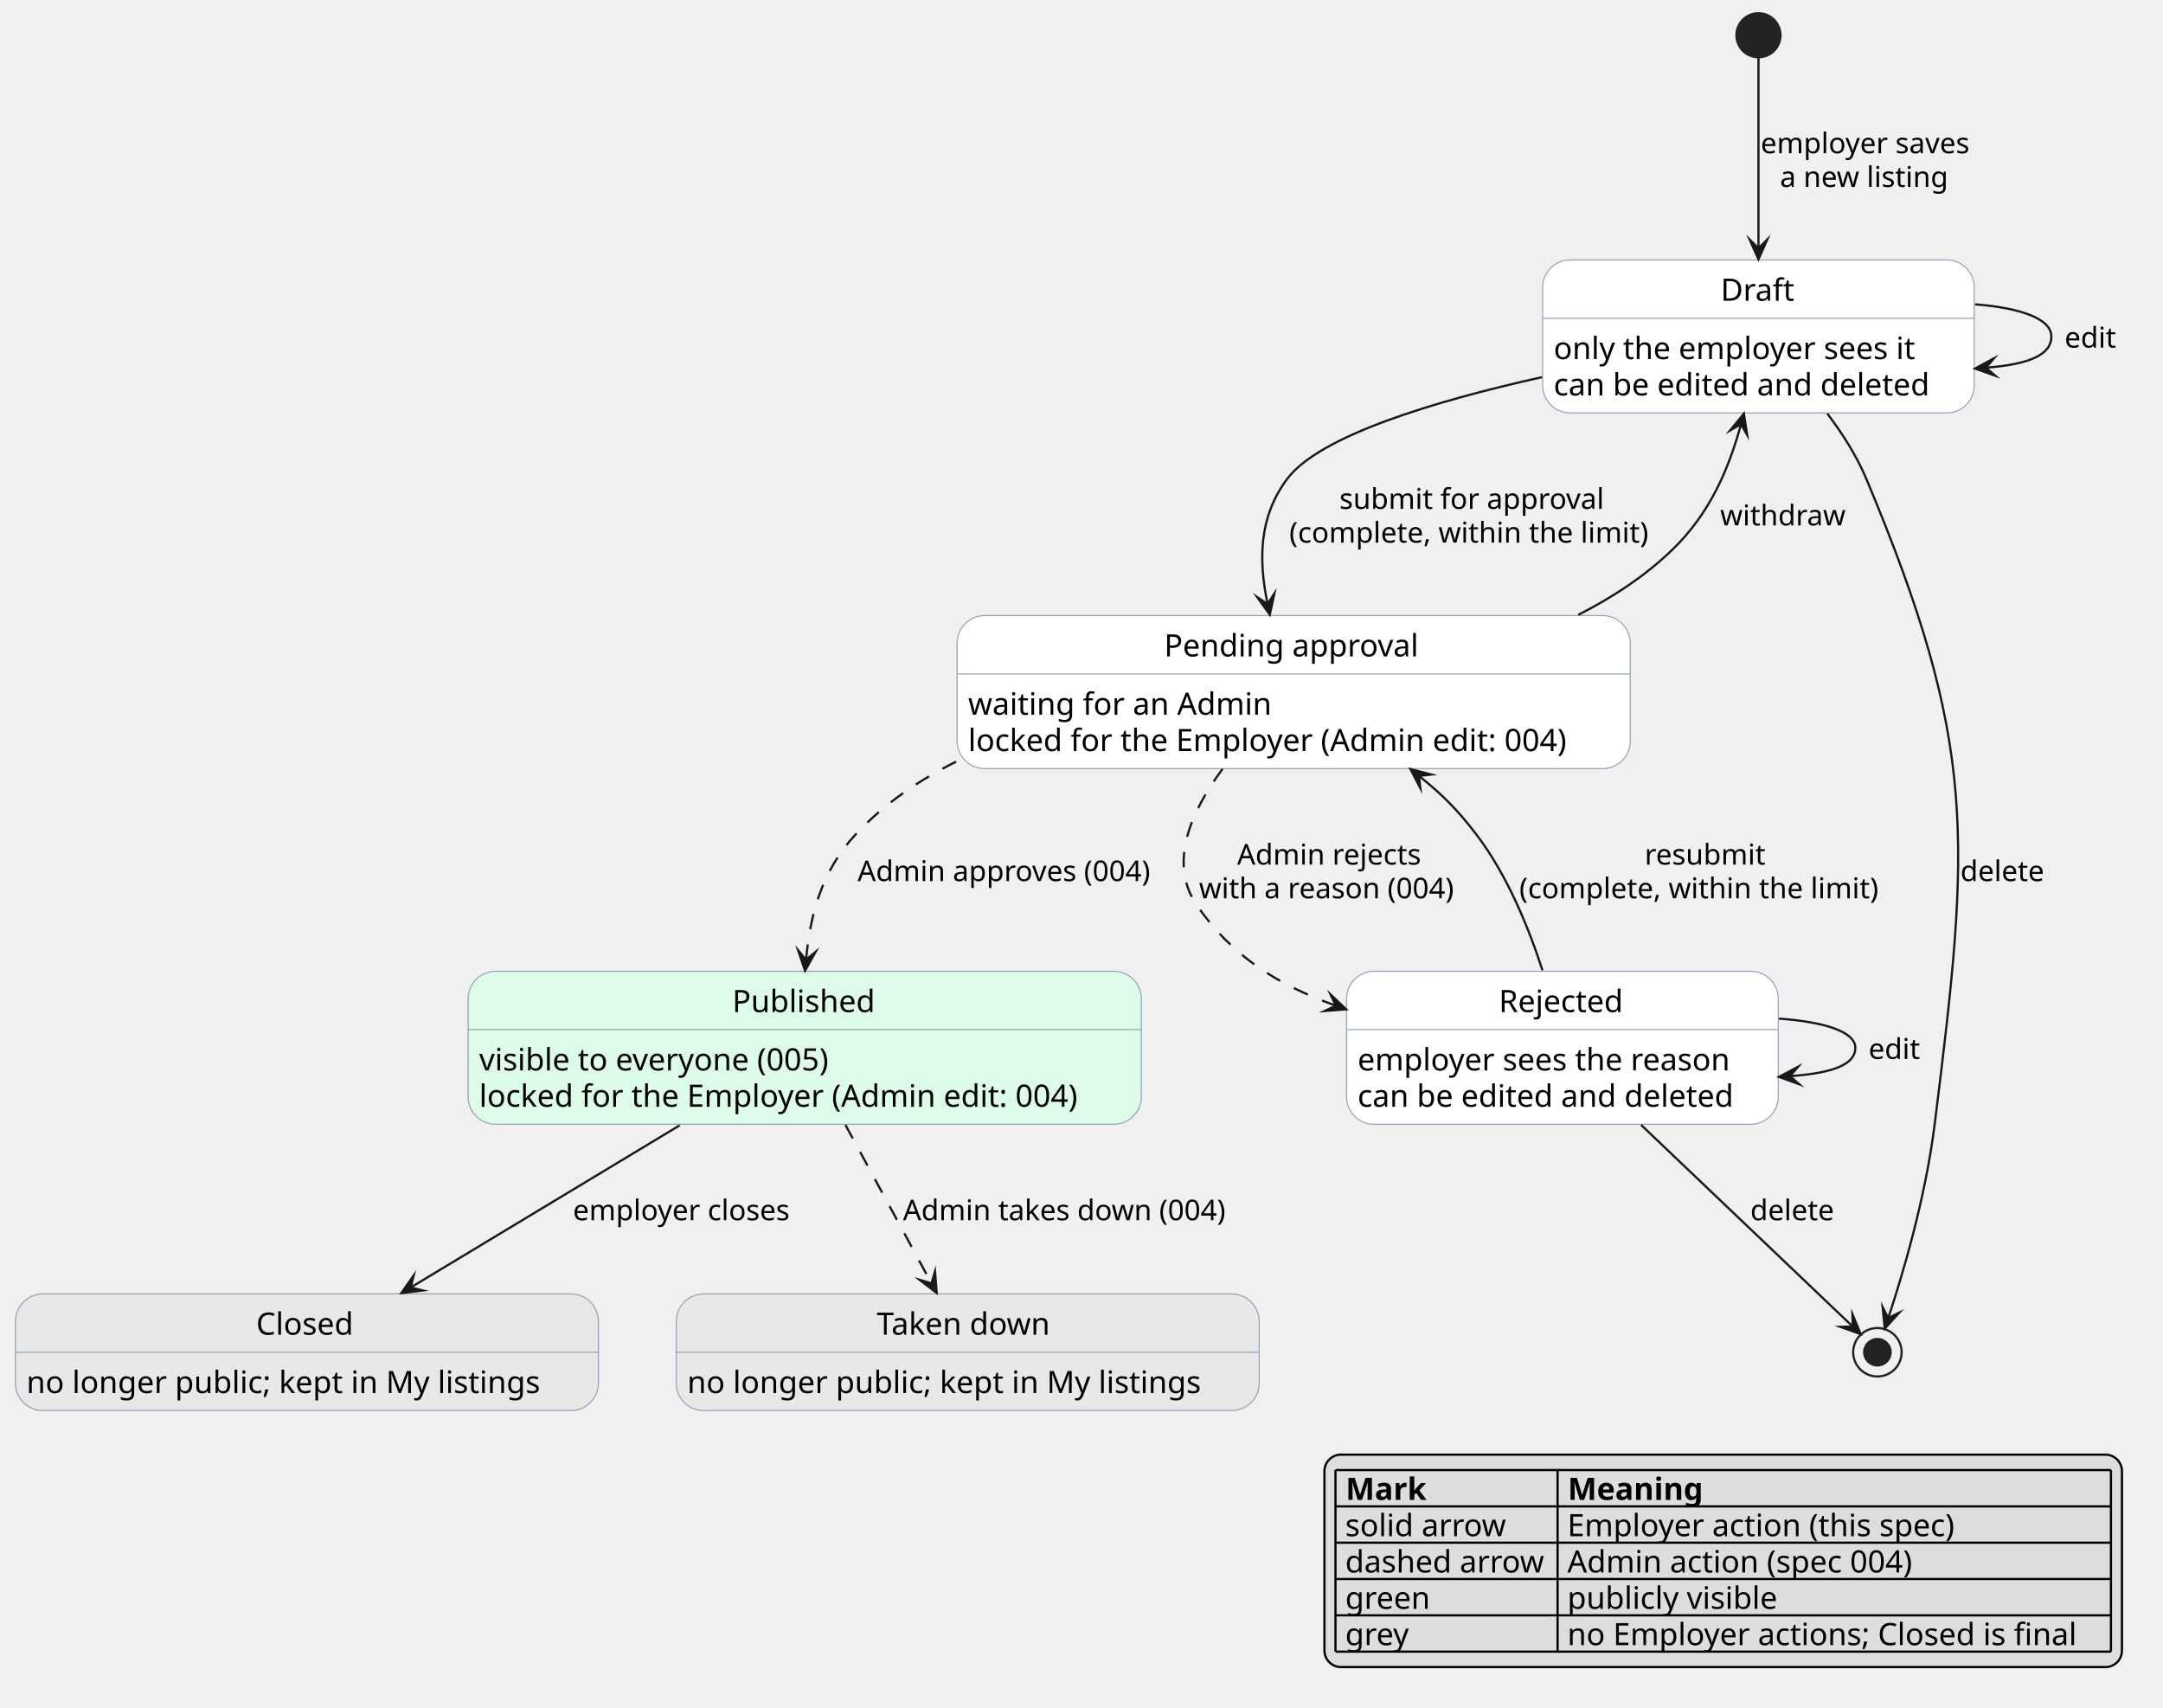
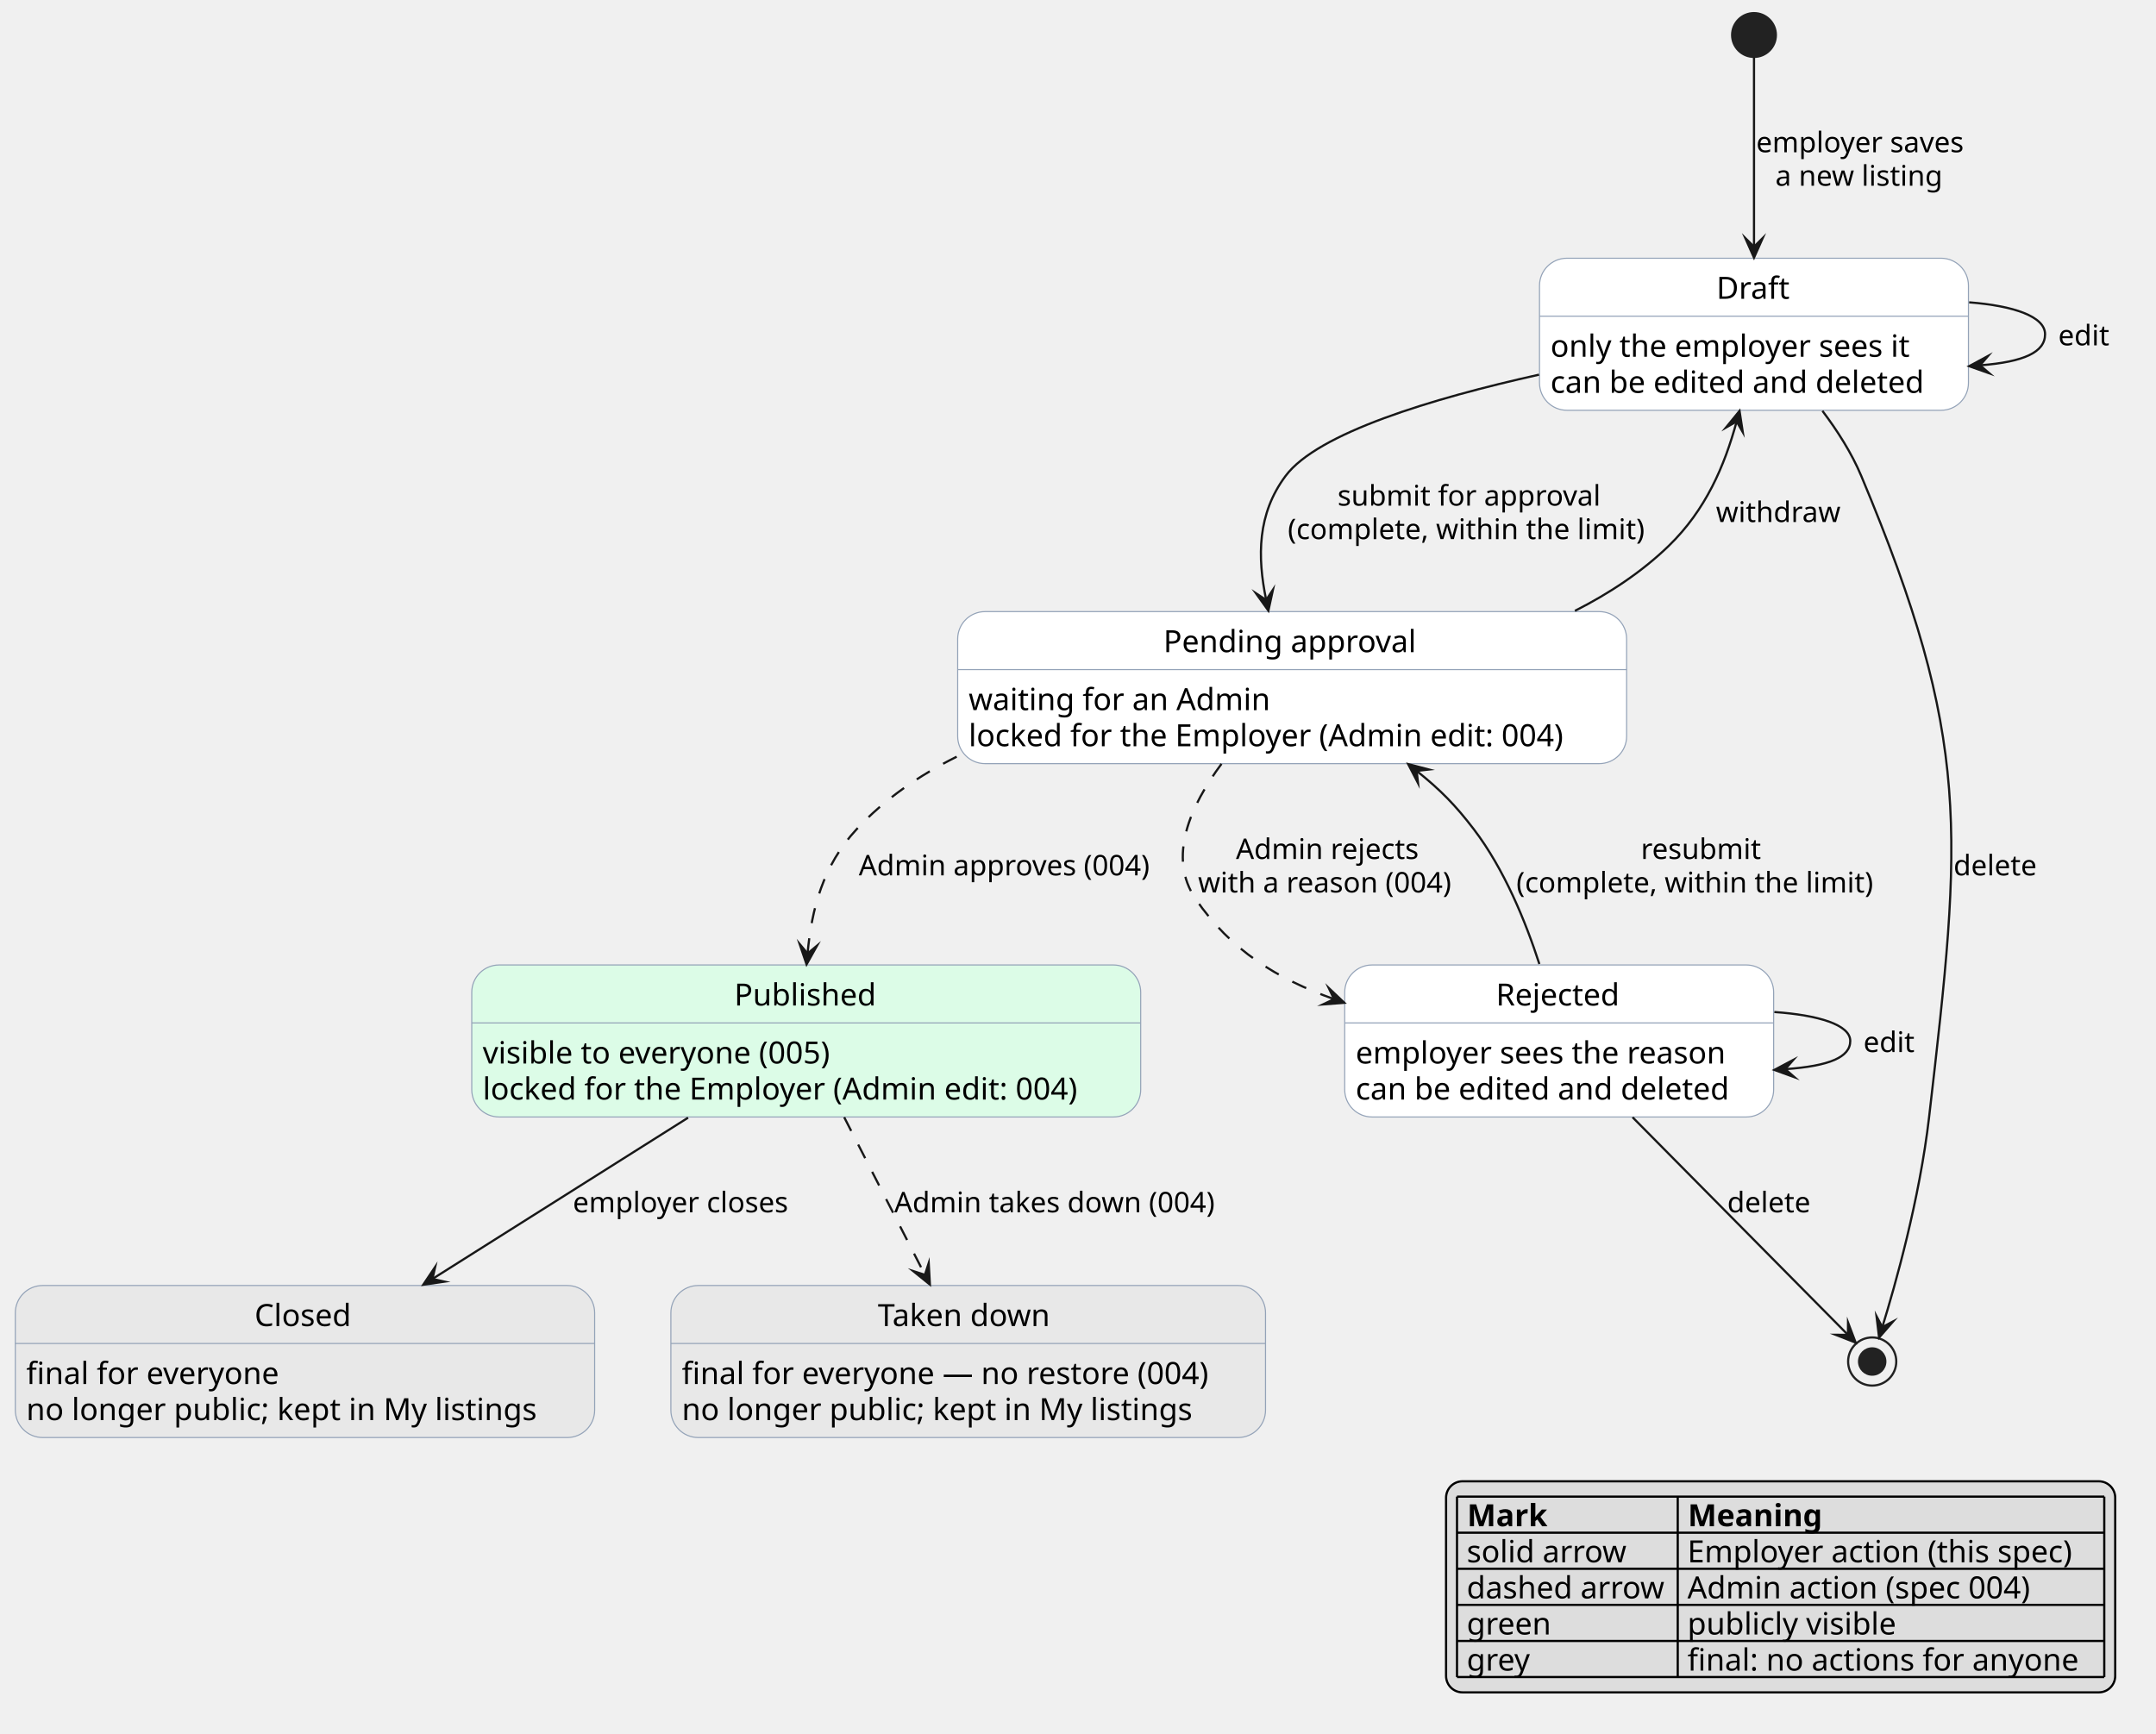
- <svg xmlns="http://www.w3.org/2000/svg" version="1.1" data-diagram-type="STATE" style="width:982px;height:775px;background:#FFFFFF;" width="982px" height="775px" viewBox="0 0 982 775" zoomAndPan="magnify" preserveAspectRatio="none" contentStyleType="text/css">
+ <svg xmlns="http://www.w3.org/2000/svg" version="1.1" data-diagram-type="STATE" style="width:985px;height:792px;background:#FFFFFF;" width="985px" height="792px" viewBox="0 0 985 792" zoomAndPan="magnify" preserveAspectRatio="none" contentStyleType="text/css">
  <defs />
  <g font-family="sans-serif" lengthAdjust="spacing">
    <g class="entity" data-qualified-name="Draft" id="ent0001" data-source-line="13">
-       <rect x="700.35" y="118" width="195.964" height="69.465" fill="#FFF" style="stroke:#94A3B8;stroke-width:0.5;" rx="12.5" ry="12.5" />
-       <line x1="700.35" y1="144.488" x2="896.314" y2="144.488" style="stroke:#94A3B8;stroke-width:0.5;" />
-       <text x="781.167" y="136.535" fill="#000" font-size="14" textLength="34.33">Draft</text>
-       <text x="705.35" y="163.023" fill="#000" font-size="14" textLength="170.42">only the employer sees it</text>
-       <text x="705.35" y="179.512" fill="#000" font-size="14" textLength="175.964">can be edited and deleted</text>
+       <rect x="703.35" y="118" width="195.964" height="69.465" fill="#FFF" style="stroke:#94A3B8;stroke-width:0.5;" rx="12.5" ry="12.5" />
+       <line x1="703.35" y1="144.488" x2="899.314" y2="144.488" style="stroke:#94A3B8;stroke-width:0.5;" />
+       <text x="784.167" y="136.535" fill="#000" font-size="14" textLength="34.33">Draft</text>
+       <text x="708.35" y="163.023" fill="#000" font-size="14" textLength="170.42">only the employer sees it</text>
+       <text x="708.35" y="179.512" fill="#000" font-size="14" textLength="175.964">can be edited and deleted</text>
    </g>
    <g class="entity" data-qualified-name="Pending" id="ent0002" data-source-line="14">
-       <rect x="434.53" y="279.46" width="305.612" height="69.465" fill="#FFF" style="stroke:#94A3B8;stroke-width:0.5;" rx="12.5" ry="12.5" />
-       <line x1="434.53" y1="305.948" x2="740.142" y2="305.948" style="stroke:#94A3B8;stroke-width:0.5;" />
-       <text x="528.516" y="297.995" fill="#000" font-size="14" textLength="117.64">Pending approval</text>
-       <text x="439.53" y="324.483" fill="#000" font-size="14" textLength="142.728">waiting for an Admin</text>
-       <text x="439.53" y="340.972" fill="#000" font-size="14" textLength="285.612">locked for the Employer (Admin edit: 004)</text>
+       <rect x="437.53" y="279.47" width="305.612" height="69.465" fill="#FFF" style="stroke:#94A3B8;stroke-width:0.5;" rx="12.5" ry="12.5" />
+       <line x1="437.53" y1="305.958" x2="743.142" y2="305.958" style="stroke:#94A3B8;stroke-width:0.5;" />
+       <text x="531.516" y="298.005" fill="#000" font-size="14" textLength="117.64">Pending approval</text>
+       <text x="442.53" y="324.493" fill="#000" font-size="14" textLength="142.728">waiting for an Admin</text>
+       <text x="442.53" y="340.982" fill="#000" font-size="14" textLength="285.612">locked for the Employer (Admin edit: 004)</text>
    </g>
    <g class="entity" data-qualified-name="Published" id="ent0003" data-source-line="15">
-       <rect x="212.53" y="440.93" width="305.612" height="69.465" fill="#DCFCE7" style="stroke:#94A3B8;stroke-width:0.5;" rx="12.5" ry="12.5" />
-       <line x1="212.53" y1="467.418" x2="518.142" y2="467.418" style="stroke:#94A3B8;stroke-width:0.5;" />
-       <text x="332.452" y="459.465" fill="#000" font-size="14" textLength="65.769">Published</text>
-       <text x="217.53" y="485.953" fill="#000" font-size="14" textLength="166.899">visible to everyone (005)</text>
-       <text x="217.53" y="502.442" fill="#000" font-size="14" textLength="285.612">locked for the Employer (Admin edit: 004)</text>
+       <rect x="215.53" y="440.93" width="305.612" height="69.465" fill="#DCFCE7" style="stroke:#94A3B8;stroke-width:0.5;" rx="12.5" ry="12.5" />
+       <line x1="215.53" y1="467.418" x2="521.142" y2="467.418" style="stroke:#94A3B8;stroke-width:0.5;" />
+       <text x="335.452" y="459.465" fill="#000" font-size="14" textLength="65.769">Published</text>
+       <text x="220.53" y="485.953" fill="#000" font-size="14" textLength="166.899">visible to everyone (005)</text>
+       <text x="220.53" y="502.442" fill="#000" font-size="14" textLength="285.612">locked for the Employer (Admin edit: 004)</text>
    </g>
    <g class="entity" data-qualified-name="Rejected" id="ent0004" data-source-line="16">
-       <rect x="611.35" y="440.93" width="195.964" height="69.465" fill="#FFF" style="stroke:#94A3B8;stroke-width:0.5;" rx="12.5" ry="12.5" />
-       <line x1="611.35" y1="467.418" x2="807.314" y2="467.418" style="stroke:#94A3B8;stroke-width:0.5;" />
-       <text x="680.467" y="459.465" fill="#000" font-size="14" textLength="57.729">Rejected</text>
-       <text x="616.35" y="485.953" fill="#000" font-size="14" textLength="173.742">employer sees the reason</text>
-       <text x="616.35" y="502.442" fill="#000" font-size="14" textLength="175.964">can be edited and deleted</text>
+       <rect x="614.35" y="440.93" width="195.964" height="69.465" fill="#FFF" style="stroke:#94A3B8;stroke-width:0.5;" rx="12.5" ry="12.5" />
+       <line x1="614.35" y1="467.418" x2="810.314" y2="467.418" style="stroke:#94A3B8;stroke-width:0.5;" />
+       <text x="683.467" y="459.465" fill="#000" font-size="14" textLength="57.729">Rejected</text>
+       <text x="619.35" y="485.953" fill="#000" font-size="14" textLength="173.742">employer sees the reason</text>
+       <text x="619.35" y="502.442" fill="#000" font-size="14" textLength="175.964">can be edited and deleted</text>
    </g>
    <g class="entity" data-qualified-name="Closed" id="ent0005" data-source-line="17">
-       <rect x="7" y="587.39" width="264.672" height="52.977" fill="#E8E8E8" style="stroke:#94A3B8;stroke-width:0.5;" rx="12.5" ry="12.5" />
-       <line x1="7" y1="613.878" x2="271.672" y2="613.878" style="stroke:#94A3B8;stroke-width:0.5;" />
-       <text x="116.295" y="605.925" fill="#000" font-size="14" textLength="46.081">Closed</text>
-       <text x="12" y="632.413" fill="#000" font-size="14" textLength="244.672">no longer public; kept in My listings</text>
+       <rect x="7" y="587.4" width="264.672" height="69.465" fill="#E8E8E8" style="stroke:#94A3B8;stroke-width:0.5;" rx="12.5" ry="12.5" />
+       <line x1="7" y1="613.888" x2="271.672" y2="613.888" style="stroke:#94A3B8;stroke-width:0.5;" />
+       <text x="116.295" y="605.935" fill="#000" font-size="14" textLength="46.081">Closed</text>
+       <text x="12" y="632.423" fill="#000" font-size="14" textLength="118.973">final for everyone</text>
+       <text x="12" y="648.912" fill="#000" font-size="14" textLength="244.672">no longer public; kept in My listings</text>
    </g>
    <g class="entity" data-qualified-name="TakenDown" id="ent0006" data-source-line="18">
-       <rect x="307" y="587.39" width="264.672" height="52.977" fill="#E8E8E8" style="stroke:#94A3B8;stroke-width:0.5;" rx="12.5" ry="12.5" />
-       <line x1="307" y1="613.878" x2="571.672" y2="613.878" style="stroke:#94A3B8;stroke-width:0.5;" />
-       <text x="398.05" y="605.925" fill="#000" font-size="14" textLength="82.571">Taken down</text>
-       <text x="312" y="632.413" fill="#000" font-size="14" textLength="244.672">no longer public; kept in My listings</text>
+       <rect x="306.5" y="587.4" width="271.672" height="69.465" fill="#E8E8E8" style="stroke:#94A3B8;stroke-width:0.5;" rx="12.5" ry="12.5" />
+       <line x1="306.5" y1="613.888" x2="578.172" y2="613.888" style="stroke:#94A3B8;stroke-width:0.5;" />
+       <text x="401.05" y="605.935" fill="#000" font-size="14" textLength="82.571">Taken down</text>
+       <text x="311.5" y="632.423" fill="#000" font-size="14" textLength="251.672">final for everyone — no restore (004)</text>
+       <text x="311.5" y="648.912" fill="#000" font-size="14" textLength="244.672">no longer public; kept in My listings</text>
    </g>
    <g class="start_entity" data-qualified-name=".start." id="ent0007" data-source-line="20">
-       <ellipse cx="798.34" cy="16" rx="10" ry="10" fill="#222" style="stroke:#222;stroke-width:1;" />
+       <ellipse cx="801.34" cy="16" rx="10" ry="10" fill="#222" style="stroke:#222;stroke-width:1;" />
    </g>
    <g class="end_entity" data-qualified-name=".end." id="ent0011" data-source-line="25">
-       <ellipse cx="852.34" cy="613.88" rx="11" ry="11" fill="none" style="stroke:#222;stroke-width:1;" />
-       <ellipse cx="852.34" cy="613.88" rx="6" ry="6" fill="#222" style="stroke:#222;stroke-width:1;" />
+       <ellipse cx="855.34" cy="622.13" rx="11" ry="11" fill="none" style="stroke:#222;stroke-width:1;" />
+       <ellipse cx="855.34" cy="622.13" rx="6" ry="6" fill="#222" style="stroke:#222;stroke-width:1;" />
    </g>
    <g class="link" data-entity-1="ent0007" data-entity-2="ent0001" id="lnk8" data-source-line="20" data-link-type="dependency">
-       <path d="M798.34,26.26 C798.34,44.81 798.34,82.34 798.34,112.74" style="stroke:#181818;stroke-width:1;" fill="none" id="*start*-to-Draft" />
-       <polygon points="798.34,117.74,802.34,108.74,798.34,112.74,794.34,108.74,798.34,117.74" fill="#181818" style="stroke:#181818;stroke-width:1;stroke-linejoin:miter;stroke-miterlimit:10;" />
-       <text x="799.34" y="69.568" fill="#000" font-size="13" textLength="97.176">employer saves</text>
-       <text x="808.093" y="84.879" fill="#000" font-size="13" textLength="79.669">a new listing</text>
+       <path d="M801.34,26.26 C801.34,44.81 801.34,82.35 801.34,112.75" style="stroke:#181818;stroke-width:1;" fill="none" id="*start*-to-Draft" />
+       <polygon points="801.34,117.75,805.34,108.75,801.34,112.75,797.34,108.75,801.34,117.75" fill="#181818" style="stroke:#181818;stroke-width:1;stroke-linejoin:miter;stroke-miterlimit:10;" />
+       <text x="802.34" y="69.568" fill="#000" font-size="13" textLength="97.176">employer saves</text>
+       <text x="811.093" y="84.879" fill="#000" font-size="13" textLength="79.669">a new listing</text>
    </g>
    <g class="link" data-entity-1="ent0001" data-entity-2="ent0001" id="lnk9" data-source-line="23" data-link-type="dependency">
-       <path d="M896.63,138.15 C916.83,139.71 931.32,144.57 931.32,152.73 C931.32,160.89 921.815,165.365 901.615,166.925" style="stroke:#181818;stroke-width:1;" fill="none" id="Draft-to-Draft" />
-       <polygon points="896.63,167.31,905.911,170.605,901.615,166.925,905.295,162.629,896.63,167.31" fill="#181818" style="stroke:#181818;stroke-width:1;stroke-linejoin:miter;stroke-miterlimit:10;" />
-       <text x="937.32" y="157.798" fill="#000" font-size="13" textLength="24.045">edit</text>
+       <path d="M899.63,138.15 C919.83,139.71 934.32,144.57 934.32,152.73 C934.32,160.89 924.815,165.363 904.615,166.933" style="stroke:#181818;stroke-width:1;" fill="none" id="Draft-to-Draft" />
+       <polygon points="899.63,167.32,908.913,170.611,904.615,166.933,908.293,162.635,899.63,167.32" fill="#181818" style="stroke:#181818;stroke-width:1;stroke-linejoin:miter;stroke-miterlimit:10;" />
+       <text x="940.32" y="157.798" fill="#000" font-size="13" textLength="24.045">edit</text>
    </g>
    <g class="link" data-entity-1="ent0001" data-entity-2="ent0002" id="lnk10" data-source-line="24" data-link-type="dependency">
-       <path d="M700.12,171.2 C651,182.14 598.93,197.88 584.34,217.46 C571.41,234.79 571.38,254.313 575.47,274.153" style="stroke:#181818;stroke-width:1;" fill="none" id="Draft-to-Pending" />
-       <polygon points="576.48,279.05,578.58,269.428,575.47,274.153,570.745,271.043,576.48,279.05" fill="#181818" style="stroke:#181818;stroke-width:1;stroke-linejoin:miter;stroke-miterlimit:10;" />
-       <text x="608.087" y="231.028" fill="#000" font-size="13" textLength="124.458">submit for approval</text>
-       <text x="585.34" y="246.339" fill="#000" font-size="13" textLength="169.952">(complete, within the limit)</text>
+       <path d="M703.12,171.2 C654,182.14 601.93,197.89 587.34,217.47 C574.41,234.8 574.38,254.313 578.47,274.153" style="stroke:#181818;stroke-width:1;" fill="none" id="Draft-to-Pending" />
+       <polygon points="579.48,279.05,581.58,269.428,578.47,274.153,573.745,271.043,579.48,279.05" fill="#181818" style="stroke:#181818;stroke-width:1;stroke-linejoin:miter;stroke-miterlimit:10;" />
+       <text x="611.087" y="231.038" fill="#000" font-size="13" textLength="124.458">submit for approval</text>
+       <text x="588.34" y="246.349" fill="#000" font-size="13" textLength="169.952">(complete, within the limit)</text>
    </g>
    <g class="link" data-entity-1="ent0002" data-entity-2="ent0001" id="lnk13" data-source-line="29" data-link-type="dependency">
-       <path d="M716.53,279.12 C732.19,271.18 746.98,261.43 759.34,249.46 C776.35,232.98 784.874,212.874 790.414,192.574" style="stroke:#181818;stroke-width:1;" fill="none" id="Pending-to-Draft" />
-       <polygon points="791.73,187.75,785.502,195.379,790.414,192.574,793.219,197.486,791.73,187.75" fill="#181818" style="stroke:#181818;stroke-width:1;stroke-linejoin:miter;stroke-miterlimit:10;" />
-       <text x="780.97" y="238.528" fill="#000" font-size="13" textLength="57.402">withdraw</text>
+       <path d="M719.53,279.12 C735.19,271.18 749.98,261.43 762.34,249.47 C779.35,232.98 787.873,212.873 793.413,192.583" style="stroke:#181818;stroke-width:1;" fill="none" id="Pending-to-Draft" />
+       <polygon points="794.73,187.76,788.501,195.389,793.413,192.583,796.218,197.496,794.73,187.76" fill="#181818" style="stroke:#181818;stroke-width:1;stroke-linejoin:miter;stroke-miterlimit:10;" />
+       <text x="783.97" y="238.538" fill="#000" font-size="13" textLength="57.402">withdraw</text>
    </g>
    <g class="link" data-entity-1="ent0001" data-entity-2="ent0011" id="lnk12" data-source-line="25" data-link-type="dependency">
-       <path d="M829.6,187.74 C836.46,196.83 842.97,207.04 847.34,217.46 C897.91,338.22 894.56,380.48 878.34,510.39 C873.99,545.18 863.236,580.365 857.246,598.395" style="stroke:#181818;stroke-width:1;" fill="none" id="Draft-to-*end*" />
-       <polygon points="855.67,603.14,862.304,595.86,857.246,598.395,854.712,593.338,855.67,603.14" fill="#181818" style="stroke:#181818;stroke-width:1;stroke-linejoin:miter;stroke-miterlimit:10;" />
-       <text x="890.01" y="399.998" fill="#000" font-size="13" textLength="38.53">delete</text>
+       <path d="M832.6,187.74 C839.46,196.83 845.97,207.04 850.34,217.47 C900.91,338.22 896.4,380.35 881.34,510.4 C876.95,548.25 865.87,587.191 859.96,606.411" style="stroke:#181818;stroke-width:1;" fill="none" id="Draft-to-*end*" />
+       <polygon points="858.49,611.19,864.959,603.763,859.96,606.411,857.312,601.412,858.49,611.19" fill="#181818" style="stroke:#181818;stroke-width:1;stroke-linejoin:miter;stroke-miterlimit:10;" />
+       <text x="892.5" y="399.998" fill="#000" font-size="13" textLength="38.53">delete</text>
    </g>
    <g class="link" data-entity-1="ent0002" data-entity-2="ent0003" id="lnk14" data-source-line="30" data-link-type="dependency">
-       <path d="M434.08,345.77 C417,354.27 401.17,365.1 388.34,378.93 C372.98,395.46 367.807,415.421 365.947,435.701" style="stroke:#181818;stroke-width:1;stroke-dasharray:7,7;" fill="none" id="Pending-to-Published" />
-       <polygon points="365.49,440.68,370.295,432.083,365.947,435.701,362.329,431.352,365.49,440.68" fill="#181818" style="stroke:#181818;stroke-width:1;stroke-linejoin:miter;stroke-miterlimit:10;" />
-       <text x="389.34" y="399.998" fill="#000" font-size="13" textLength="139.902">Admin approves (004)</text>
+       <path d="M437.08,345.77 C420,354.27 404.17,365.11 391.34,378.93 C375.98,395.47 370.807,415.421 368.947,435.701" style="stroke:#181818;stroke-width:1;stroke-dasharray:7,7;" fill="none" id="Pending-to-Published" />
+       <polygon points="368.49,440.68,373.295,432.083,368.947,435.701,365.329,431.352,368.49,440.68" fill="#181818" style="stroke:#181818;stroke-width:1;stroke-linejoin:miter;stroke-miterlimit:10;" />
+       <text x="392.34" y="399.998" fill="#000" font-size="13" textLength="139.902">Admin approves (004)</text>
    </g>
    <g class="link" data-entity-1="ent0002" data-entity-2="ent0004" id="lnk15" data-source-line="31" data-link-type="dependency">
-       <path d="M555.06,349.04 C540.9,368.07 530.18,391.78 543.34,410.93 C559.25,434.08 580.11,447.152 606.47,456.542" style="stroke:#181818;stroke-width:1;stroke-dasharray:7,7;" fill="none" id="Pending-to-Rejected" />
-       <polygon points="611.18,458.22,604.044,451.432,606.47,456.542,601.36,458.968,611.18,458.22" fill="#181818" style="stroke:#181818;stroke-width:1;stroke-linejoin:miter;stroke-miterlimit:10;" />
-       <text x="561.653" y="392.498" fill="#000" font-size="13" textLength="87.134">Admin rejects</text>
-       <text x="544.34" y="407.809" fill="#000" font-size="13" textLength="121.761">with a reason (004)</text>
+       <path d="M558.06,349.04 C543.9,368.08 533.18,391.79 546.34,410.93 C562.25,434.08 583.11,447.152 609.47,456.542" style="stroke:#181818;stroke-width:1;stroke-dasharray:7,7;" fill="none" id="Pending-to-Rejected" />
+       <polygon points="614.18,458.22,607.044,451.432,609.47,456.542,604.36,458.968,614.18,458.22" fill="#181818" style="stroke:#181818;stroke-width:1;stroke-linejoin:miter;stroke-miterlimit:10;" />
+       <text x="564.653" y="392.498" fill="#000" font-size="13" textLength="87.134">Admin rejects</text>
+       <text x="547.34" y="407.809" fill="#000" font-size="13" textLength="121.761">with a reason (004)</text>
    </g>
    <g class="link" data-entity-1="ent0004" data-entity-2="ent0002" id="lnk17" data-source-line="36" data-link-type="dependency">
-       <path d="M700.28,440.5 C694.01,421.13 684.26,397.2 670.34,378.93 C661.96,367.95 655.155,360.993 644.225,352.253" style="stroke:#181818;stroke-width:1;" fill="none" id="Rejected-to-Pending" />
-       <polygon points="640.32,349.13,644.851,357.875,644.225,352.253,649.847,351.627,640.32,349.13" fill="#181818" style="stroke:#181818;stroke-width:1;stroke-linejoin:miter;stroke-miterlimit:10;" />
-       <text x="746.648" y="392.498" fill="#000" font-size="13" textLength="56.196">resubmit</text>
-       <text x="689.77" y="407.809" fill="#000" font-size="13" textLength="169.952">(complete, within the limit)</text>
+       <path d="M703.28,440.5 C697.01,421.13 687.26,397.2 673.34,378.93 C664.96,367.95 658.155,360.993 647.225,352.253" style="stroke:#181818;stroke-width:1;" fill="none" id="Rejected-to-Pending" />
+       <polygon points="643.32,349.13,647.851,357.875,647.225,352.253,652.847,351.627,643.32,349.13" fill="#181818" style="stroke:#181818;stroke-width:1;stroke-linejoin:miter;stroke-miterlimit:10;" />
+       <text x="749.648" y="392.498" fill="#000" font-size="13" textLength="56.196">resubmit</text>
+       <text x="692.77" y="407.809" fill="#000" font-size="13" textLength="169.952">(complete, within the limit)</text>
    </g>
    <g class="link" data-entity-1="ent0004" data-entity-2="ent0004" id="lnk16" data-source-line="35" data-link-type="dependency">
-       <path d="M807.63,462.43 C827.83,463.85 842.32,468.26 842.32,475.66 C842.32,483.06 832.818,487.119 812.618,488.539" style="stroke:#181818;stroke-width:1;" fill="none" id="Rejected-to-Rejected" />
-       <polygon points="807.63,488.89,816.888,492.249,812.618,488.539,816.327,484.269,807.63,488.89" fill="#181818" style="stroke:#181818;stroke-width:1;stroke-linejoin:miter;stroke-miterlimit:10;" />
-       <text x="848.32" y="480.728" fill="#000" font-size="13" textLength="24.045">edit</text>
+       <path d="M810.63,462.43 C830.83,463.85 845.32,468.26 845.32,475.66 C845.32,483.06 835.818,487.119 815.618,488.539" style="stroke:#181818;stroke-width:1;" fill="none" id="Rejected-to-Rejected" />
+       <polygon points="810.63,488.89,819.888,492.249,815.618,488.539,819.327,484.269,810.63,488.89" fill="#181818" style="stroke:#181818;stroke-width:1;stroke-linejoin:miter;stroke-miterlimit:10;" />
+       <text x="851.32" y="480.728" fill="#000" font-size="13" textLength="24.045">edit</text>
    </g>
    <g class="link" data-entity-1="ent0004" data-entity-2="ent0011" id="lnk18" data-source-line="37" data-link-type="dependency">
-       <path d="M745.05,510.68 C778.64,542.68 822.801,584.74 841.141,602.22" style="stroke:#181818;stroke-width:1;" fill="none" id="Rejected-to-*end*" />
-       <polygon points="844.76,605.67,841.005,596.565,841.141,602.22,835.485,602.356,844.76,605.67" fill="#181818" style="stroke:#181818;stroke-width:1;stroke-linejoin:miter;stroke-miterlimit:10;" />
-       <text x="794.64" y="553.958" fill="#000" font-size="13" textLength="38.53">delete</text>
+       <path d="M745.86,510.53 C779.54,544.56 825.542,591.027 844.272,609.947" style="stroke:#181818;stroke-width:1;" fill="none" id="Rejected-to-*end*" />
+       <polygon points="847.79,613.5,844.301,604.29,844.272,609.947,838.616,609.918,847.79,613.5" fill="#181818" style="stroke:#181818;stroke-width:1;stroke-linejoin:miter;stroke-miterlimit:10;" />
+       <text x="789.12" y="553.968" fill="#000" font-size="13" textLength="38.53">delete</text>
    </g>
    <g class="link" data-entity-1="ent0003" data-entity-2="ent0005" id="lnk19" data-source-line="41" data-link-type="dependency">
-       <path d="M308.6,510.86 C269.37,534.5 222.282,562.889 186.472,584.469" style="stroke:#181818;stroke-width:1;" fill="none" id="Published-to-Closed" />
-       <polygon points="182.19,587.05,191.963,585.831,186.472,584.469,187.834,578.979,182.19,587.05" fill="#181818" style="stroke:#181818;stroke-width:1;stroke-linejoin:miter;stroke-miterlimit:10;" />
-       <text x="260.11" y="553.958" fill="#000" font-size="13" textLength="101.67">employer closes</text>
+       <path d="M314.36,510.72 C277.86,533.74 234.079,561.363 197.579,584.383" style="stroke:#181818;stroke-width:1;" fill="none" id="Published-to-Closed" />
+       <polygon points="193.35,587.05,203.096,585.632,197.579,584.383,198.829,578.866,193.35,587.05" fill="#181818" style="stroke:#181818;stroke-width:1;stroke-linejoin:miter;stroke-miterlimit:10;" />
+       <text x="261.7" y="553.968" fill="#000" font-size="13" textLength="101.67">employer closes</text>
    </g>
    <g class="link" data-entity-1="ent0003" data-entity-2="ent0006" id="lnk20" data-source-line="42" data-link-type="dependency">
-       <path d="M383.82,510.68 C396.66,534.33 411.123,560.957 422.883,582.597" style="stroke:#181818;stroke-width:1;stroke-dasharray:7,7;" fill="none" id="Published-to-TakenDown" />
-       <polygon points="425.27,586.99,424.487,577.172,422.883,582.597,417.458,580.992,425.27,586.99" fill="#181818" style="stroke:#181818;stroke-width:1;stroke-linejoin:miter;stroke-miterlimit:10;" />
-       <text x="409.96" y="553.958" fill="#000" font-size="13" textLength="154.331">Admin takes down (004)</text>
+       <path d="M385.69,510.53 C397.48,533.55 410.741,559.44 422.561,582.52" style="stroke:#181818;stroke-width:1;stroke-dasharray:7,7;" fill="none" id="Published-to-TakenDown" />
+       <polygon points="424.84,586.97,424.298,577.136,422.561,582.52,417.177,580.783,424.84,586.97" fill="#181818" style="stroke:#181818;stroke-width:1;stroke-linejoin:miter;stroke-miterlimit:10;" />
+       <text x="408.55" y="553.968" fill="#000" font-size="13" textLength="154.331">Admin takes down (004)</text>
    </g>
-     <g class="legend" data-source-line="47">
-       <rect x="601.3" y="660.367" width="362.064" height="96.441" fill="#DDD" style="stroke:#000;stroke-width:1;" rx="7.5" ry="7.5" />
-       <text x="610.915" y="680.902" fill="#000" font-size="14" textLength="36.162" font-weight="700">Mark</text>
-       <text x="711.758" y="680.902" fill="#000" font-size="14" textLength="61.318" font-weight="700">Meaning</text>
-       <text x="610.73" y="697.39" fill="#000" font-size="14" textLength="75.646">solid arrow</text>
-       <text x="711.574" y="697.39" fill="#000" font-size="14" textLength="182.854">Employer action (this spec)</text>
-       <text x="610.73" y="713.878" fill="#000" font-size="14" textLength="91.984">dashed arrow</text>
-       <text x="711.574" y="713.878" fill="#000" font-size="14" textLength="165.621">Admin action (spec 004)</text>
-       <text x="610.73" y="730.367" fill="#000" font-size="14" textLength="38.746">green</text>
-       <text x="711.574" y="730.367" fill="#000" font-size="14" textLength="100.502">publicly visible</text>
-       <text x="610.73" y="746.855" fill="#000" font-size="14" textLength="29.572">grey</text>
-       <text x="711.574" y="746.855" fill="#000" font-size="14" textLength="242.361">no Employer actions; Closed is final</text>
-       <line x1="606.3" y1="667.367" x2="958.365" y2="667.367" style="stroke:#000;stroke-width:1;" />
-       <line x1="606.3" y1="683.855" x2="958.365" y2="683.855" style="stroke:#000;stroke-width:1;" />
-       <line x1="606.3" y1="700.343" x2="958.365" y2="700.343" style="stroke:#000;stroke-width:1;" />
-       <line x1="606.3" y1="716.831" x2="958.365" y2="716.831" style="stroke:#000;stroke-width:1;" />
-       <line x1="606.3" y1="733.32" x2="958.365" y2="733.32" style="stroke:#000;stroke-width:1;" />
-       <line x1="606.3" y1="749.808" x2="958.365" y2="749.808" style="stroke:#000;stroke-width:1;" />
-       <line x1="606.3" y1="667.367" x2="606.3" y2="749.808" style="stroke:#000;stroke-width:1;" />
-       <line x1="707.144" y1="667.367" x2="707.144" y2="749.808" style="stroke:#000;stroke-width:1;" />
-       <line x1="958.365" y1="667.367" x2="958.365" y2="749.808" style="stroke:#000;stroke-width:1;" />
+     <g class="legend" data-source-line="49">
+       <rect x="660.656" y="676.865" width="305.709" height="96.441" fill="#DDD" style="stroke:#000;stroke-width:1;" rx="7.5" ry="7.5" />
+       <text x="670.27" y="697.4" fill="#000" font-size="14" textLength="36.162" font-weight="700">Mark</text>
+       <text x="771.114" y="697.4" fill="#000" font-size="14" textLength="61.318" font-weight="700">Meaning</text>
+       <text x="670.086" y="713.888" fill="#000" font-size="14" textLength="75.646">solid arrow</text>
+       <text x="770.929" y="713.888" fill="#000" font-size="14" textLength="182.854">Employer action (this spec)</text>
+       <text x="670.086" y="730.377" fill="#000" font-size="14" textLength="91.984">dashed arrow</text>
+       <text x="770.929" y="730.377" fill="#000" font-size="14" textLength="165.621">Admin action (spec 004)</text>
+       <text x="670.086" y="746.865" fill="#000" font-size="14" textLength="38.746">green</text>
+       <text x="770.929" y="746.865" fill="#000" font-size="14" textLength="100.502">publicly visible</text>
+       <text x="670.086" y="763.353" fill="#000" font-size="14" textLength="29.572">grey</text>
+       <text x="770.929" y="763.353" fill="#000" font-size="14" textLength="186.006">final: no actions for anyone</text>
+       <line x1="665.656" y1="683.865" x2="961.365" y2="683.865" style="stroke:#000;stroke-width:1;" />
+       <line x1="665.656" y1="700.353" x2="961.365" y2="700.353" style="stroke:#000;stroke-width:1;" />
+       <line x1="665.656" y1="716.841" x2="961.365" y2="716.841" style="stroke:#000;stroke-width:1;" />
+       <line x1="665.656" y1="733.33" x2="961.365" y2="733.33" style="stroke:#000;stroke-width:1;" />
+       <line x1="665.656" y1="749.818" x2="961.365" y2="749.818" style="stroke:#000;stroke-width:1;" />
+       <line x1="665.656" y1="766.306" x2="961.365" y2="766.306" style="stroke:#000;stroke-width:1;" />
+       <line x1="665.656" y1="683.865" x2="665.656" y2="766.306" style="stroke:#000;stroke-width:1;" />
+       <line x1="766.5" y1="683.865" x2="766.5" y2="766.306" style="stroke:#000;stroke-width:1;" />
+       <line x1="961.365" y1="683.865" x2="961.365" y2="766.306" style="stroke:#000;stroke-width:1;" />
    </g>
  </g>
</svg>
